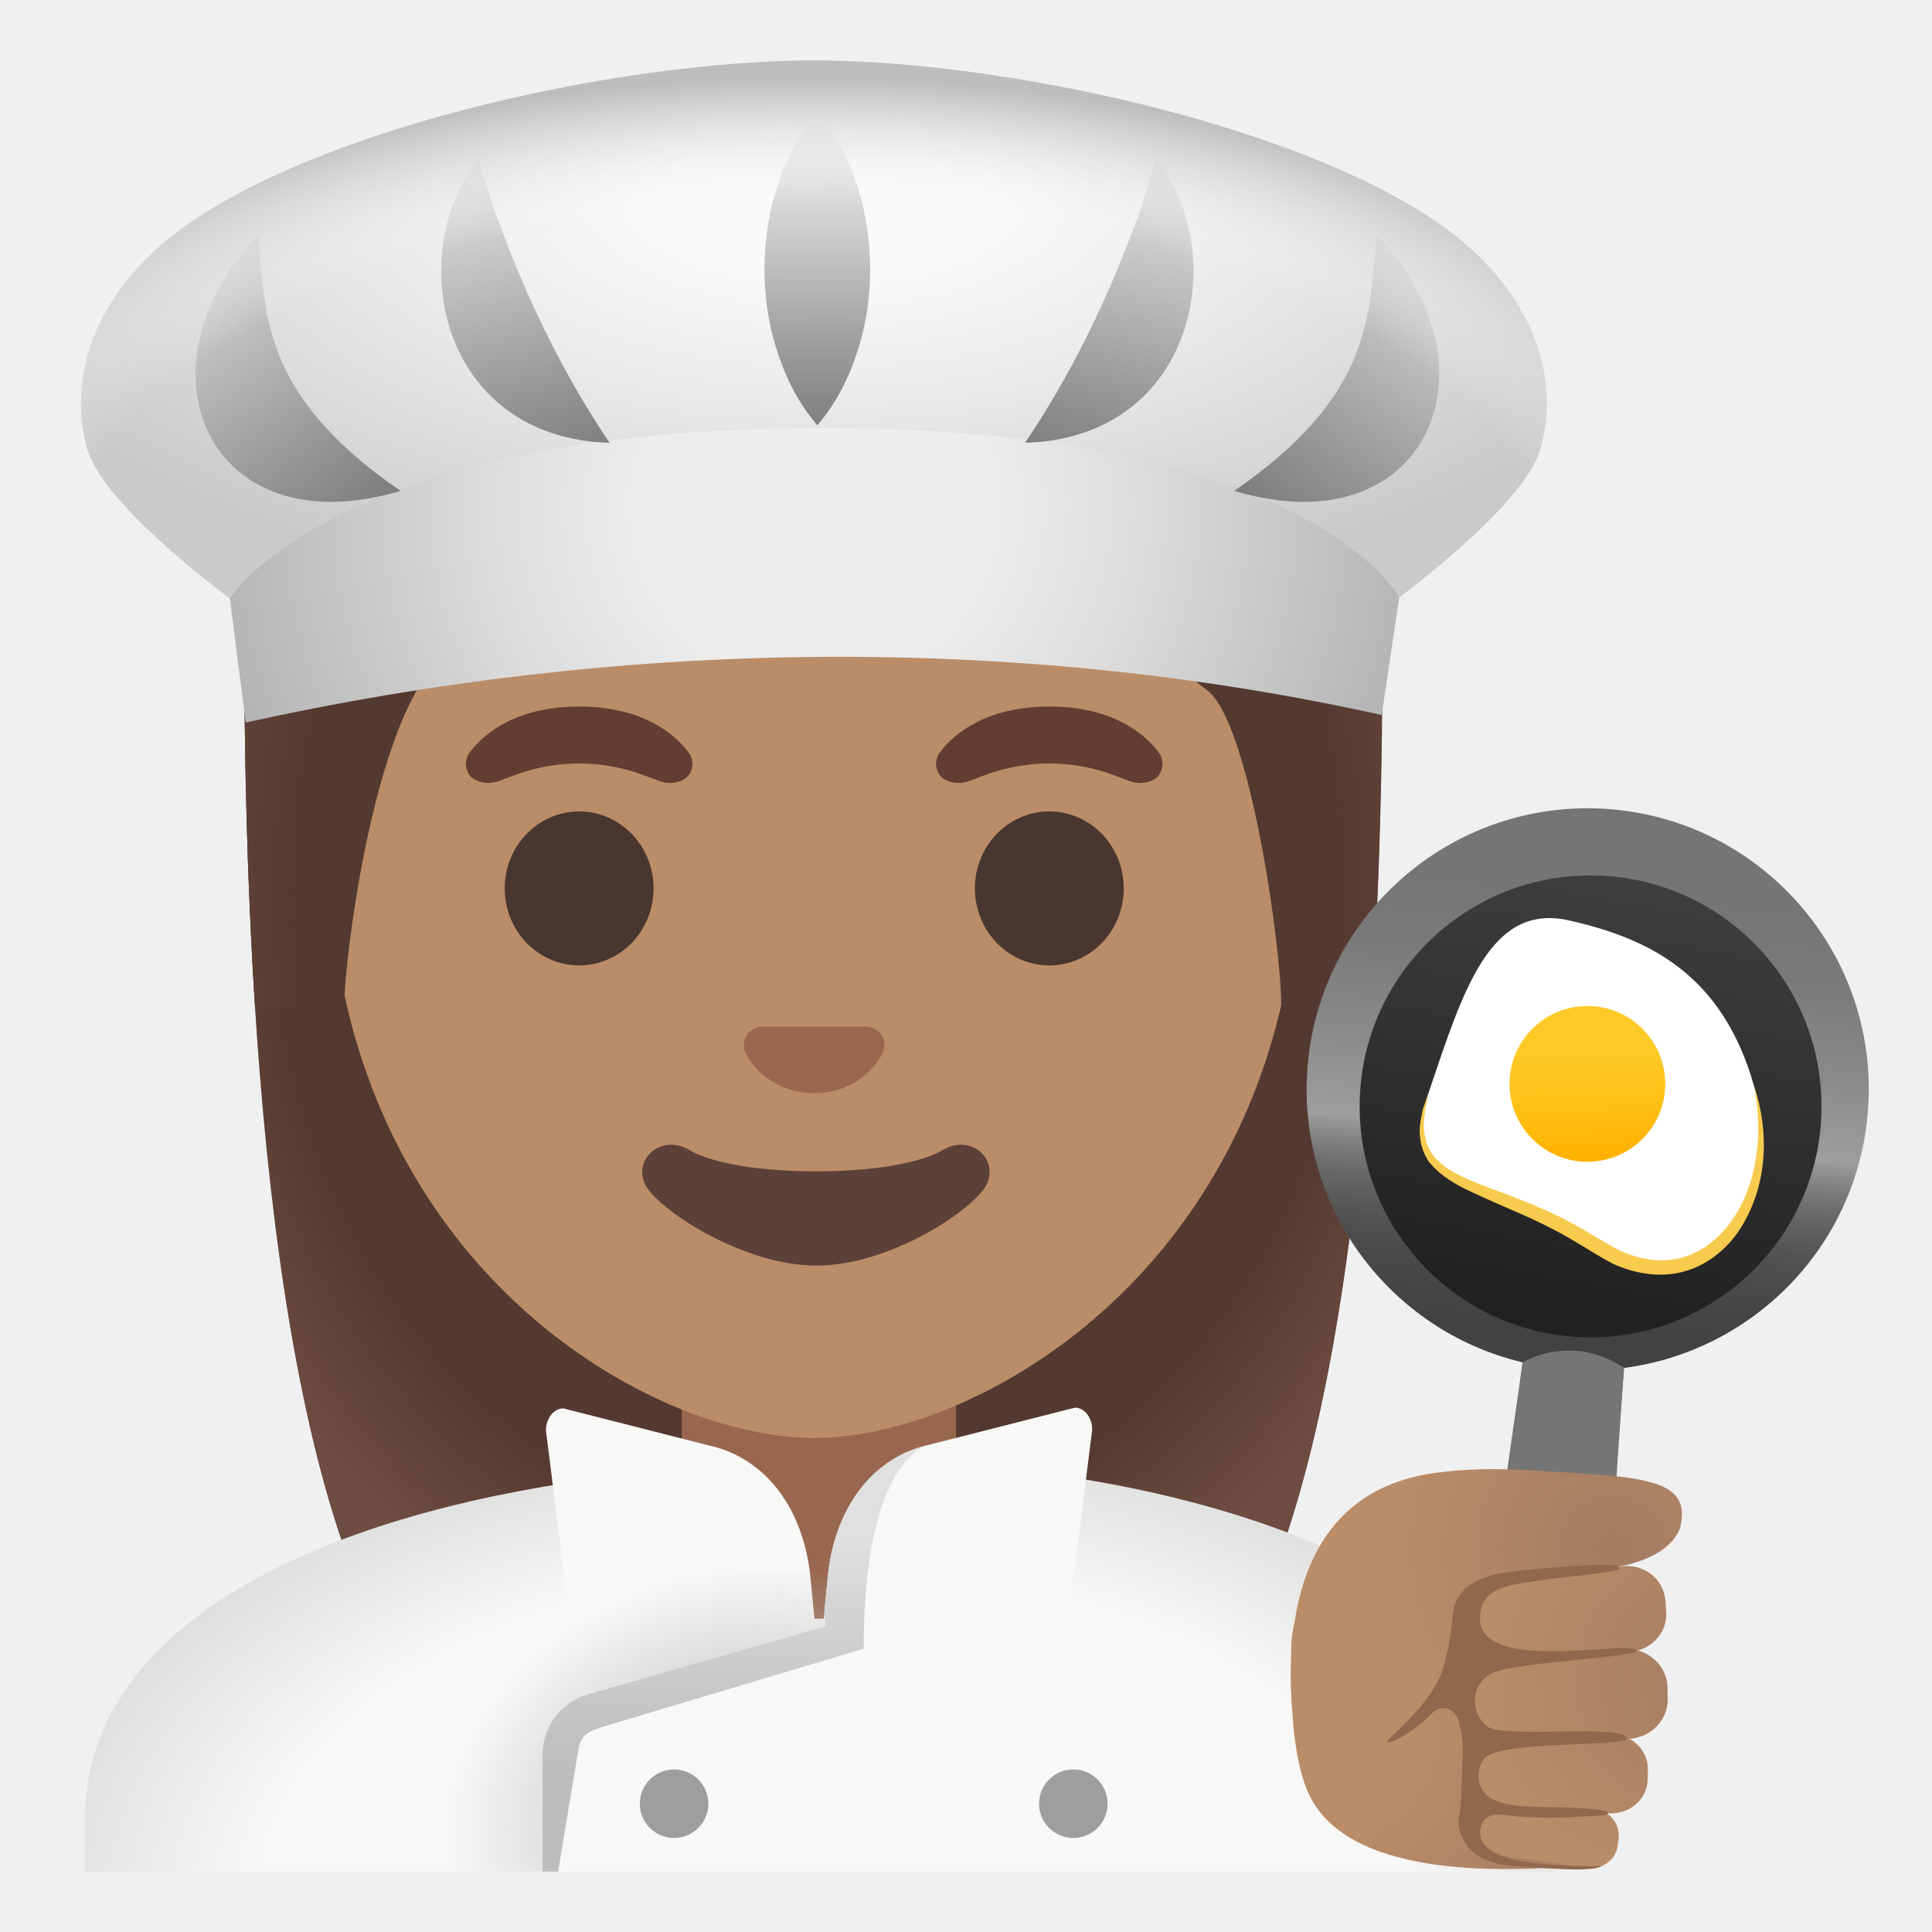
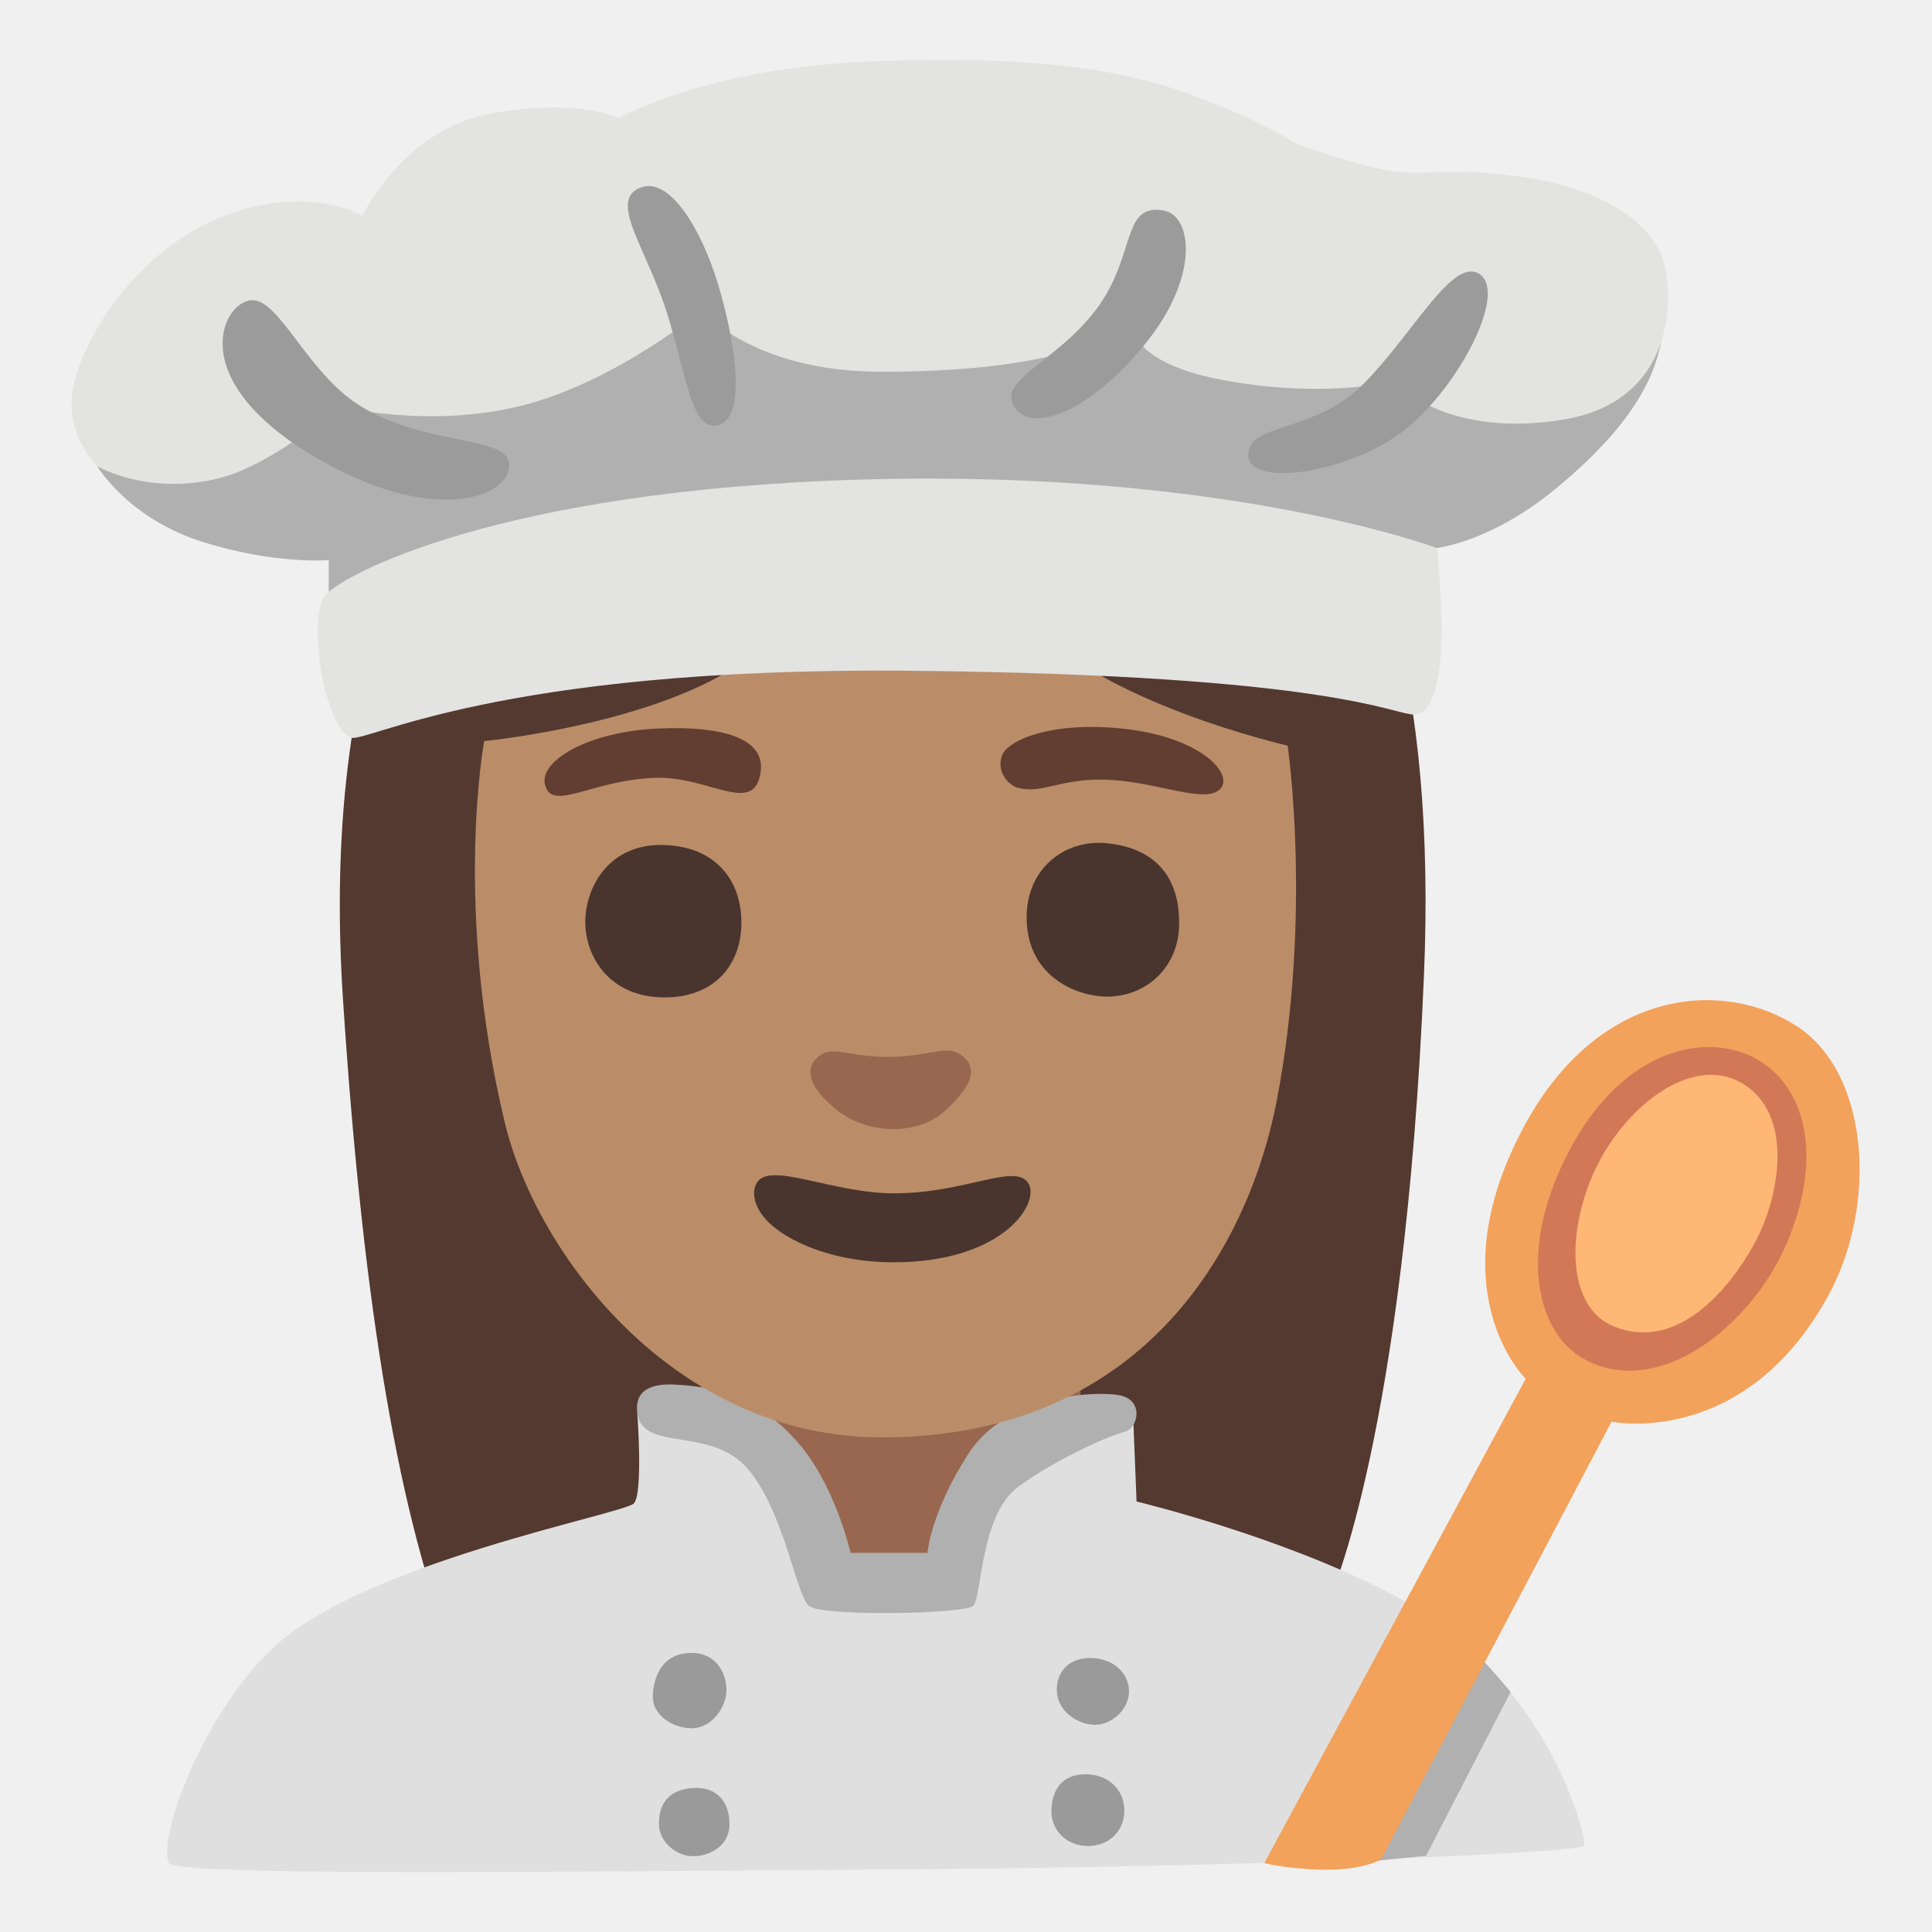
- <svg xmlns="http://www.w3.org/2000/svg" version="1.1" id="Layer_1" x="0px" y="0px" viewBox="0 0 128 128" style="enable-background:new 0 0 128 128;" xml:space="preserve">
-   <g id="hairGroup_1_">
-     <path id="hair_10_" style="fill:#543930;" d="M54.43,6.75c-38.54,0-38.24,35.64-38.24,36.21c0,23.08,1.76,55.69,11,68.52   c3.66,5.08,10.74,5.37,10.74,5.37l15.95-0.02l15.95,0.02c0,0,7.08-0.28,10.74-5.37c9.24-12.83,11-45.44,11-68.52   C91.59,42.39,92.97,6.75,54.43,6.75z" />
-     <radialGradient id="hairHighlights_2_" cx="53.895" cy="69.019" r="44.676" gradientTransform="matrix(1 0 0 -1.1901 0 141.1184)" gradientUnits="userSpaceOnUse">
-       <stop offset="0.794" style="stop-color:#6D4C41;stop-opacity:0" />
-       <stop offset="1" style="stop-color:#6D4C41" />
-     </radialGradient>
-     <path id="hairHighlights_1_" style="fill:url(#hairHighlights_2_);" d="M54.43,6.75c-38.54,0-38.24,35.64-38.24,36.21   c0,23.08,1.76,55.69,11,68.52c3.66,5.08,10.74,5.37,10.74,5.37l15.95-0.02l15.95,0.02c0,0,7.08-0.28,10.74-5.37   c9.24-12.83,11-45.44,11-68.52C91.59,42.39,92.97,6.75,54.43,6.75z" />
+ <svg xmlns="http://www.w3.org/2000/svg" version="1.1" id="a" x="0px" y="0px" viewBox="0 0 128 128" style="enable-background:new 0 0 128 128;" xml:space="preserve">
+   <path style="fill:#543930;" d="M88.08,105.95c0,0,4.98-10.8,6.26-41.3c1.63-38.56-15.6-48.76-33.53-49.76  C42.88,13.88,20.1,25.91,22.72,66.16c1.38,21.14,3.82,34.53,7.31,43.39c12.23,0.21,29.58,0.21,29.58,0.21L88.08,105.95L88.08,105.95  z" />
+   <path style="fill:#99674F;" d="M46.49,89.86l-0.24,7.77c0,0-0.85,8.28,12.62,8.28s12.87-7.67,12.87-7.67l-0.24-9.41l-25,1.02  L46.49,89.86z" />
+   <path style="fill:#DFDFDF;" d="M47.05,93.49l-4.83,0.11c0,0,0.4,5.29-0.22,6s-18.16,3.94-24.09,9.74  c-4.72,4.62-7.44,12.58-6.73,14.08c0.42,0.89,24.69,0.59,48.44,0.43s45.3-1.1,45.34-1.58c0.09-0.97-2.64-11.36-12.71-16.63  c-7.44-3.9-16.95-6.16-16.95-6.16l-0.24-6.01l-6.59,1.62l-6.38,6.46v2.39l-7.79-0.35l-2.92-7.08l-4.34-3.01L47.05,93.49z" />
+   <path style="fill:#B0B0B0;" d="M97.97,109.68c0,0,1,1.11,1.27,1.42s0.84,1,0.84,1l-5.6,10.85l-4.17,0.42l7.66-13.7V109.68z" />
+   <path style="fill:#F2A25B;" d="M83.76,123.44l17.32-32.09c0,0-5.96-5.84-0.11-16.72c5-9.29,13.32-9.76,18.11-6.62  s5.33,11.88,2.02,17.88c-5.57,10.12-14.33,8.3-14.33,8.3l-15.27,29c0,0-1.24,0.76-4.02,0.68c-2.39-0.07-3.72-0.44-3.72-0.44V123.44z  " />
+   <path style="fill:#D27857;" d="M104.86,89.99c4.95,2.83,11.23-2.12,13.58-7.77c2.36-5.65,1.18-10.28-2.12-12.09  s-9.11-0.71-12.72,6.83C100.58,83.26,101.93,88.32,104.86,89.99z" />
+   <path style="fill:#FFB775;" d="M106.9,87.87c4.26,1.75,7.69-2.55,9.26-5.34c1.73-3.06,2.83-8.79-0.86-10.83  c-3.28-1.81-7.77,1.65-9.73,6.04C103.78,81.75,103.84,86.61,106.9,87.87z" />
+   <path style="fill:#B0B0B0;" d="M42.22,93.6c0.31,2.63,4.88,0.87,7.31,3.7c2.43,2.83,3.21,8.39,4.07,9.1s10.24,0.54,10.86,0  s0.44-6.04,3.03-7.92s6.04-3.38,6.99-3.61s1.33-2.12-0.31-2.43s-7.52-0.02-10.03,3.9c-2.51,3.93-2.69,6.54-2.69,6.54h-5.1  c0,0-1.06-4.72-3.69-7.54c-2.2-2.36-4.4-3.45-8.01-3.61C42.83,91.65,42.06,92.32,42.22,93.6L42.22,93.6z" />
+   <path style="fill:#9A9A9A;" d="M45.83,109.51c-1.95,0-2.52,1.55-2.58,2.81s1.21,2.12,2.47,2.18c1.4,0.07,2.41-1.38,2.41-2.52  S47.44,109.51,45.83,109.51L45.83,109.51z" />
+   <path style="fill:#9A9A9A;" d="M72.39,109.85c-1.55-0.07-2.43,0.9-2.37,2.22s1.39,2.2,2.54,2.2s2.29-1.09,2.24-2.29  S73.71,109.91,72.39,109.85L72.39,109.85z" />
+   <path style="fill:#9A9A9A;" d="M69.66,119.92c-0.04,1.29,0.93,2.33,2.33,2.38s2.5-0.93,2.5-2.33s-1.05-2.42-2.58-2.42  S69.7,118.56,69.66,119.92L69.66,119.92z" />
+   <path style="fill:#9A9A9A;" d="M45.79,118.47c-1.76,0.16-2.17,1.37-2.13,2.46s1.13,2.05,2.25,2.05s2.42-0.68,2.42-2.13  S47.52,118.31,45.79,118.47z" />
+   <path style="fill:#BA8D68;" d="M63.59,33.17c-0.49,0-4.83,2.55-13.42,9.93c-5.56,4.78-18.09,6-18.09,6s-2.06,10.97,1.36,25.26  c2.09,8.73,11.27,20.94,25.09,20.87c17.86-0.08,24.35-13.45,26.05-22.27c2.38-12.32,0.73-23.56,0.73-23.56s-12.84-2.92-17.29-8.52  c-4.13-5.19-4.42-7.72-4.42-7.72L63.59,33.17z" />
+   <path style="fill:#99674F;" d="M59.01,70.02c-2.85,0.06-3.92-0.91-4.93,0.11c-0.92,0.94-0.1,2.28,1.44,3.47  c2.09,1.62,5.32,1.57,7,0.07c1.66-1.49,2.38-2.74,1.31-3.65C62.76,69.11,61.93,69.96,59.01,70.02L59.01,70.02z" />
+   <g>
+     <path style="fill:#613E31;" d="M36.24,52.33c0.74,1.2,3.25-0.68,7.25-0.8c3.27-0.09,6.12,2.23,6.79,0.11   c0.8-2.51-1.88-3.59-6.73-3.37c-4.96,0.23-8.3,2.45-7.3,4.05L36.24,52.33z" />
+     <path style="fill:#613E31;" d="M67.45,52.19c1.65,0.46,2.91-0.74,6.28-0.51c3.14,0.21,6.22,1.6,7.13,0.57s-1.44-3.49-6.62-3.99   c-4.68-0.46-7.53,0.8-7.87,1.83s0.4,1.92,1.08,2.11L67.45,52.19z" />
  </g>
-   <radialGradient id="SVGID_1_" cx="54.865" cy="2.158" r="67.35" gradientTransform="matrix(1 0 0 -0.5864 0 127.1027)" gradientUnits="userSpaceOnUse">
-     <stop offset="0.559" style="stop-color:#F8F8F7" />
-     <stop offset="1" style="stop-color:#C6C6C6" />
-   </radialGradient>
-   <path style="fill:url(#SVGID_1_);" d="M103.12,120.56c0-12.02-14.29-19.93-32.22-22.7v-3.24c-0.6,0-8.81,1.69-8.81,1.69H46.54  l-8.94-1.86l0.01,3.79c-17.63,2.7-31.99,9.89-31.99,22.32V124h97.5V120.56z" />
-   <g id="neck">
-     <path style="fill:#99674F;" d="M54.25,89.08h-9.08v7.02c0,0,7.99,0.92,7.99,11.14h2.7c0.3-11.24,7.48-11.24,7.48-11.24v-6.91   L54.25,89.08L54.25,89.08z" />
+   <g>
+     <path style="fill:#49352E;" d="M43.88,55.98c-3.82-0.06-5.31,3.25-5.08,5.59s2,4.57,5.36,4.51c3.2-0.05,4.96-2.17,4.96-4.96   S47.41,56.04,43.88,55.98L43.88,55.98z" />
+     <path style="fill:#49352E;" d="M73.38,55.87c-2.85-0.31-5.48,1.71-5.36,5.14c0.13,3.82,3.48,5.02,5.31,5.02   c2.62,0,4.74-1.94,4.79-4.74C78.18,58.15,76.58,56.21,73.38,55.87z" />
  </g>
-   <g id="collar_3_">
-     <path style="fill:#F8F8F7;" d="M54.04,108.06c-0.04-0.36-0.31-3.22-0.36-3.69c-0.54-4.86-3.3-7.83-6.61-8.58l-9.75-2.48   c-0.63,0-1.15,0.66-1.15,1.47l1.5,11.89l13.57,3.57L54.04,108.06z" />
-     <circle style="fill:#9E9E9E;" cx="44.66" cy="119.5" r="2.27" />
-     <circle style="fill:#9E9E9E;" cx="71.11" cy="119.5" r="2.27" />
-     <path style="fill:#F8F8F7;" d="M54.5,108.01c0.04-0.36,0.31-3.22,0.36-3.69c0.54-4.86,3.3-7.83,6.61-8.58l9.75-2.48   c0.63,0,1.14,0.66,1.14,1.47l-1.5,11.89l-13.57,3.57L54.5,108.01z" />
-     <radialGradient id="SVGID_2_" cx="49.156" cy="8.913" r="19.949" gradientTransform="matrix(0.9631 -0.2692 -0.2034 -0.7275 3.6324 138.8111)" gradientUnits="userSpaceOnUse">
-       <stop offset="0.153" style="stop-color:#BDBDBD" />
-       <stop offset="1" style="stop-color:#BDBDBD;stop-opacity:0" />
-     </radialGradient>
-     <path style="fill:url(#SVGID_2_);" d="M56.21,104.36c-2.19-0.08-6.2-0.82-10.48-0.02c-10.97,2.07-17.55,10.46-16.09,17.72   c0.14,0.68,0.37,1.32,0.65,1.94h5.67l1.21-9.93c1.4-1.52,19.16-5.74,19.16-5.74L56.21,104.36z" />
-     <linearGradient id="SVGID_3_" gradientUnits="userSpaceOnUse" x1="48.712" y1="4.044" x2="48.712" y2="26.101" gradientTransform="matrix(1 0 0 -1 0 128)">
-       <stop offset="0.299" style="stop-color:#BDBDBD" />
-       <stop offset="0.657" style="stop-color:#CDCDCD" />
-       <stop offset="1" style="stop-color:#E0E0E0" />
-     </linearGradient>
-     <path style="fill:url(#SVGID_3_);" d="M54.85,104.33c-0.05,0.43-0.19,1.99-0.24,2.48l0.09,0.94l-16.03,4.59   c-1.63,0.6-2.72,2.15-2.72,3.89V124h1.03c0,0,1.19-7.26,1.37-8.23s0.95-1.14,1.4-1.31l17.47-5.23c0-12.62,4.25-13.48,4.25-13.48   C58.15,96.5,55.39,99.47,54.85,104.33z" />
-   </g>
-   <path id="head" style="fill:#BA8D68;" d="M53.94,95.27c-2.3,0-4.91-0.5-7.56-1.43C35.04,89.83,21.8,77.5,21.8,55.95  c0-28.72,17.31-38.91,32.13-38.91s32.13,10.19,32.13,38.91c0,21.58-13.26,33.9-24.61,37.9C58.82,94.78,56.22,95.27,53.94,95.27z" />
-   <path id="mouth" style="fill:#5D4037;" d="M62.47,76.19c-3.19,1.89-13.63,1.89-16.81,0c-1.83-1.09-3.7,0.58-2.94,2.24  c0.75,1.63,6.44,5.42,11.37,5.42s10.55-3.79,11.3-5.42C66.15,76.76,64.3,75.1,62.47,76.19z" />
-   <g id="eyebrows">
-     <path style="fill:#613E31;" d="M45.6,49.82c-0.93-1.23-3.07-3.01-7.23-3.01s-6.31,1.79-7.23,3.01c-0.41,0.54-0.31,1.17-0.02,1.55   c0.26,0.35,1.04,0.68,1.9,0.39s2.54-1.16,5.35-1.18c2.81,0.02,4.49,0.89,5.35,1.18s1.64-0.03,1.9-0.39   C45.91,50.99,46.01,50.36,45.6,49.82z" />
-     <path style="fill:#613E31;" d="M76.75,49.82c-0.93-1.23-3.07-3.01-7.23-3.01s-6.31,1.79-7.23,3.01c-0.41,0.54-0.31,1.17-0.02,1.55   c0.26,0.35,1.04,0.68,1.9,0.39s2.54-1.16,5.35-1.18c2.81,0.02,4.49,0.89,5.35,1.18s1.64-0.03,1.9-0.39   C77.05,50.99,77.16,50.36,76.75,49.82z" />
-   </g>
-   <g id="eyes">
-     <ellipse style="fill:#49362E;" cx="38.37" cy="58.86" rx="4.93" ry="5.1" />
-     <ellipse style="fill:#49362E;" cx="69.52" cy="58.86" rx="4.93" ry="5.1" />
-   </g>
-   <path id="nose" style="fill:#99674F;" d="M57.8,68.1c-0.11-0.04-0.21-0.07-0.32-0.08h-7.08c-0.11,0.01-0.22,0.04-0.32,0.08  c-0.64,0.26-0.99,0.92-0.69,1.63c0.3,0.71,1.71,2.69,4.55,2.69s4.25-1.99,4.55-2.69C58.8,69.03,58.44,68.36,57.8,68.1z" />
-   <g id="hairGroup">
-     <path id="hair_5_" style="fill:#543930;" d="M54.43,6.75c-38.54,0-38.24,35.64-38.24,36.21c0,7.29,0.18,15.53,0.71,23.8l5.91-0.11   c-0.05-2.74,2.27-22.61,8-23.9c21.02-4.72,32.91-17.87,32.91-17.87c3.09,6.75,12.76,18.34,16.24,20.84   c2.85,2.06,4.97,17.32,4.92,20.92l5.99,0.12c0-0.05,0.02-0.1,0.02-0.15c0.53-8.22,0.7-16.41,0.7-23.66   C91.59,42.39,92.97,6.75,54.43,6.75z" />
-     <radialGradient id="hairHighlights_3_" cx="54.208" cy="69.06" r="45.321" gradientTransform="matrix(1 0 0 -1.2135 0 142.7472)" gradientUnits="userSpaceOnUse">
-       <stop offset="0.754" style="stop-color:#6D4C41;stop-opacity:0" />
-       <stop offset="1" style="stop-color:#6D4C41" />
-     </radialGradient>
-     <path id="hairHighlights" style="fill:url(#hairHighlights_3_);" d="M54.43,6.75c-38.54,0-38.24,35.64-38.24,36.21   c0,7.29,0.18,15.53,0.71,23.8l5.91-0.01c-0.05-2.74,2.27-22.71,8-24c21.02-4.72,32.91-17.87,32.91-17.87   c3.09,6.75,12.76,18.34,16.24,20.84c2.85,2.06,4.97,17.32,4.92,20.92l5.99,0.12c0-0.05,0.02-0.1,0.02-0.15   c0.53-8.22,0.7-16.41,0.7-23.66C91.59,42.39,92.97,6.75,54.43,6.75z" />
-   </g>
-   <g id="hat">
-     <radialGradient id="SVGID_4_" cx="54.669" cy="115.069" r="60.295" gradientTransform="matrix(1 0 0 -0.455 0 65.2872)" gradientUnits="userSpaceOnUse">
-       <stop offset="0.177" style="stop-color:#FAFAFA" />
-       <stop offset="0.501" style="stop-color:#EAEAEA" />
-       <stop offset="1" style="stop-color:#CACACA" />
-     </radialGradient>
-     <path style="fill:url(#SVGID_4_);" d="M94.88,14.5C85.23,8.1,66.39,4.05,54.04,4v0C54,4,53.96,4,53.92,4c-0.04,0-0.08,0-0.12,0v0   C41.44,4.05,22.61,8.1,12.96,14.5c-6.07,4.02-8.66,9.79-7.2,15.18C6.85,33.69,16,40.22,16,40.22c11.16,5.24,12.22-3.69,37.92-3.72   c25.7,0.03,26.76,8.96,37.92,3.72c0,0,9.15-6.53,10.24-10.55C103.54,24.28,100.95,18.52,94.88,14.5z" />
-     <radialGradient id="SVGID_5_" cx="54.004" cy="94.382" r="40.653" gradientTransform="matrix(1 6.500000e-03 6.400000e-03 -0.9763 -0.6037 125.4101)" gradientUnits="userSpaceOnUse">
-       <stop offset="0.288" style="stop-color:#EDEDED" />
-       <stop offset="0.526" style="stop-color:#DDDDDD" />
-       <stop offset="0.989" style="stop-color:#B4B4B4" />
-       <stop offset="1" style="stop-color:#B3B3B3" />
-     </radialGradient>
-     <path style="fill:url(#SVGID_5_);" d="M16.28,47.87l-1.05-8.22c0,0,6.93-11.29,39.26-11.29S92.7,39.59,92.7,39.59l-1.16,7.78   C66.84,41.9,40.9,42.42,16.28,47.87z" />
-     <linearGradient id="SVGID_6_" gradientUnits="userSpaceOnUse" x1="29.373" y1="118.864" x2="36.873" y2="97.364" gradientTransform="matrix(1 0 0 -1 0 128)">
-       <stop offset="0" style="stop-color:#757575;stop-opacity:0" />
-       <stop offset="1" style="stop-color:#757575;stop-opacity:0.9" />
-     </linearGradient>
-     <path style="fill:url(#SVGID_6_);" d="M31.69,10.52c0,0,2.55,9.74,8.7,18.82C29.04,28.99,26.75,16.75,31.69,10.52z" />
-     <linearGradient id="SVGID_7_" gradientUnits="userSpaceOnUse" x1="10.999" y1="110.245" x2="25.499" y2="95.12" gradientTransform="matrix(1 0 0 -1 0 128)">
-       <stop offset="0" style="stop-color:#757575;stop-opacity:0" />
-       <stop offset="1" style="stop-color:#757575;stop-opacity:0.9" />
-     </linearGradient>
-     <path style="fill:url(#SVGID_7_);" d="M17.09,15.59c0.54,5.17,0.1,10.5,9.44,16.93C13.86,36.33,8.61,24.42,17.09,15.59z" />
-     <linearGradient id="SVGID_8_" gradientUnits="userSpaceOnUse" x1="273.046" y1="118.864" x2="280.546" y2="97.364" gradientTransform="matrix(-1 0 0 -1 351.9712 128)">
-       <stop offset="0" style="stop-color:#757575;stop-opacity:0" />
-       <stop offset="1" style="stop-color:#757575;stop-opacity:0.9" />
-     </linearGradient>
-     <path style="fill:url(#SVGID_8_);" d="M76.61,10.52c0,0-2.55,9.74-8.7,18.82C79.25,28.99,81.55,16.75,76.61,10.52z" />
-     <linearGradient id="SVGID_9_" gradientUnits="userSpaceOnUse" x1="254.671" y1="110.246" x2="269.171" y2="95.121" gradientTransform="matrix(-1 0 0 -1 351.9712 128)">
-       <stop offset="0" style="stop-color:#757575;stop-opacity:0" />
-       <stop offset="1" style="stop-color:#757575;stop-opacity:0.9" />
-     </linearGradient>
-     <path style="fill:url(#SVGID_9_);" d="M91.21,15.59c-0.54,5.17-0.1,10.5-9.44,16.93C94.44,36.33,99.69,24.42,91.21,15.59z" />
-     <g>
-       <linearGradient id="SVGID_10_" gradientUnits="userSpaceOnUse" x1="54.151" y1="120.577" x2="54.151" y2="99.805" gradientTransform="matrix(1 0 0 -1 0 128)">
-         <stop offset="0" style="stop-color:#757575;stop-opacity:0" />
-         <stop offset="1" style="stop-color:#757575;stop-opacity:0.9" />
-       </linearGradient>
-       <path style="fill:url(#SVGID_10_);" d="M54.15,7.42c1.45,1.73,2.2,3.46,2.74,5.19c0.53,1.73,0.75,3.46,0.76,5.19    c0,1.73-0.22,3.46-0.75,5.19c-0.54,1.73-1.29,3.46-2.75,5.19c-1.46-1.73-2.21-3.46-2.75-5.19c-0.53-1.73-0.75-3.46-0.75-5.19    c0.01-1.73,0.23-3.46,0.76-5.19C51.95,10.89,52.7,9.15,54.15,7.42z" />
-     </g>
-   </g>
-   <radialGradient id="SVGID_11_" cx="53.435" cy="89.204" r="66.065" gradientTransform="matrix(1 0 0 -0.509 0 84.201)" gradientUnits="userSpaceOnUse">
-     <stop offset="0.752" style="stop-color:#FAFAFA;stop-opacity:0" />
-     <stop offset="0.831" style="stop-color:#EAEAEA;stop-opacity:0.321" />
-     <stop offset="0.986" style="stop-color:#C1C1C1;stop-opacity:0.943" />
-     <stop offset="1" style="stop-color:#BDBDBD" />
-   </radialGradient>
-   <path style="fill:url(#SVGID_11_);" d="M94.88,14.5C85.23,8.1,66.39,4.05,54.04,4v0C54,4,53.96,4,53.92,4c-0.04,0-0.08,0-0.12,0v0  C41.44,4.05,22.61,8.1,12.96,14.5c-6.07,4.02-8.66,9.79-7.2,15.18C6.85,33.69,16,40.22,16,40.22c11.16,5.24,12.22-3.69,37.92-3.72  c25.7,0.03,26.76,8.96,37.92,3.72c0,0,9.15-6.53,10.24-10.55C103.54,24.28,100.95,18.52,94.88,14.5z" />
-   <g id="pan_1_">
-     <g>
-       <linearGradient id="SVGID_12_" gradientUnits="userSpaceOnUse" x1="106.946" y1="74.475" x2="102.651" y2="28.826" gradientTransform="matrix(1 0 0 -1 0 128)">
-         <stop offset="0.119" style="stop-color:#757575" />
-         <stop offset="0.226" style="stop-color:#7A7A7A" />
-         <stop offset="0.359" style="stop-color:#8A8A8A" />
-         <stop offset="0.479" style="stop-color:#9E9E9E" />
-         <stop offset="0.488" style="stop-color:#969696" />
-         <stop offset="0.524" style="stop-color:#7B7B7B" />
-         <stop offset="0.566" style="stop-color:#656565" />
-         <stop offset="0.615" style="stop-color:#545454" />
-         <stop offset="0.676" style="stop-color:#494949" />
-         <stop offset="0.76" style="stop-color:#424242" />
-         <stop offset="0.996" style="stop-color:#404040" />
-       </linearGradient>
-       <path style="fill:url(#SVGID_12_);" d="M106.68,53.61c-10.25-0.82-19.23,6.82-20.05,17.07c-0.75,9.28,5.46,17.5,14.25,19.58    l-1.25,9.78c0.01,0,7.07,0.8,7.16,0.82l0.81-10.23c8.54-1.11,15.44-8.05,16.15-16.97C124.58,63.41,116.93,54.44,106.68,53.61z" />
-     </g>
-     <linearGradient id="SVGID_13_" gradientUnits="userSpaceOnUse" x1="103.012" y1="41.94" x2="108.51" y2="71.632" gradientTransform="matrix(1 0 0 -1 0 128)">
-       <stop offset="0" style="stop-color:#212121" />
-       <stop offset="0.996" style="stop-color:#404040" />
-     </linearGradient>
-     <circle style="fill:url(#SVGID_13_);" cx="105.38" cy="73.3" r="15.3" />
-     <path style="fill:#FFFFFF;" d="M116.22,71.99c2.1,7.47-3.29,15.26-10.41,10.57s-13.41-3.51-11.15-10.2   c2.26-6.69,4.04-12.57,9.29-11.38C109.2,62.16,114.12,64.51,116.22,71.99z" />
-     <linearGradient id="SVGID_14_" gradientUnits="userSpaceOnUse" x1="122.226" y1="76.978" x2="122.226" y2="67.42" gradientTransform="matrix(0.9982 -0.0594 -0.0594 -0.9982 -12.5668 150.8044)">
-       <stop offset="0" style="stop-color:#FFCA28" />
-       <stop offset="0.341" style="stop-color:#FFC825" />
-       <stop offset="0.629" style="stop-color:#FFC21A" />
-       <stop offset="0.898" style="stop-color:#FFB809" />
-       <stop offset="1" style="stop-color:#FFB300" />
-     </linearGradient>
-     <circle style="fill:url(#SVGID_14_);" cx="105.17" cy="71.81" r="5.16" />
-     <g>
-       <path style="fill:#F7CB4D;" d="M116.22,71.99c0.99,2.92,0.9,6.35-0.76,9.15c-0.81,1.39-2.13,2.57-3.75,3.06    c-1.62,0.5-3.37,0.2-4.85-0.47c-1.47-0.79-2.65-1.63-4.03-2.32c-1.35-0.71-2.77-1.28-4.18-1.91c-1.39-0.64-2.93-1.23-3.99-2.54    c-0.47-0.69-0.65-1.53-0.59-2.32c0.04-0.39,0.12-0.78,0.2-1.16l0.39-1.1l-0.24,1.13c-0.04,0.38-0.09,0.76-0.09,1.14    c0.02,0.75,0.26,1.47,0.71,2.02c0.98,1.07,2.47,1.59,3.9,2.13c1.45,0.53,2.9,1.1,4.32,1.78c1.4,0.67,2.77,1.61,4.03,2.26    c1.32,0.61,2.79,0.86,4.16,0.47c1.37-0.36,2.54-1.35,3.37-2.56c0.83-1.22,1.33-2.68,1.54-4.18    C116.59,75.05,116.5,73.51,116.22,71.99z" />
-     </g>
-     <path style="fill:#757575;" d="M99.29,101.61c0-0.37,1.59-11.35,1.59-11.35l0.21-0.11c1.94-0.97,4.24-0.89,6.1,0.23l0.4,0.24   l-0.81,11.86L99.29,101.61z" />
-   </g>
-   <g id="hand_1_">
-     <radialGradient id="palm_1_" cx="34.068" cy="138.876" r="19.833" gradientTransform="matrix(-0.0347 -0.9994 -1.0566 0.0367 235.3496 144.0109)" gradientUnits="userSpaceOnUse">
-       <stop offset="0.307" style="stop-color:#BA8D68" />
-       <stop offset="1" style="stop-color:#A47B62" />
-     </radialGradient>
-     <path id="palm_2_" style="fill:url(#palm_1_);" d="M97.36,102.75c-1.08,0.18-2.14,0.45-3.13,0.9c-1.42,0.64-8.25-1.36-8.67,5.22   c-0.04,1.82-0.21,7.54,1.33,10.34c3.22,5.86,15.29,4.41,16.21,4.56c5.76,0.9,3.18-17.62-0.07-19.98c-0.41-0.26-1.07-0.6-1.64-0.91   C100.25,102.27,98.48,102.57,97.36,102.75z" />
-     <radialGradient id="finger_1_" cx="113.893" cy="15.084" r="14.532" gradientTransform="matrix(0.936 -0.352 -0.352 -0.936 9.5204 164.3681)" gradientUnits="userSpaceOnUse">
-       <stop offset="0" style="stop-color:#A47B62" />
-       <stop offset="1" style="stop-color:#BA8D68" />
-     </radialGradient>
-     <path id="finger_9_" style="fill:url(#finger_1_);" d="M105.44,119.83l-6.5-0.14c-0.83-0.04-1.52,0.52-1.66,1.29l0,0   c-0.16,0.84,0.46,1.64,1.35,1.81l6.43,0.96c1.03,0.18,2.01-0.5,2.12-1.5l0.06-0.51C107.32,120.72,106.51,119.84,105.44,119.83z" />
-     <radialGradient id="finger_2_" cx="108.569" cy="26.519" r="14.517" gradientTransform="matrix(1.0148 0.1678 0.1671 -0.9861 -7.6601 110.5846)" gradientUnits="userSpaceOnUse">
-       <stop offset="0" style="stop-color:#A47B62" />
-       <stop offset="1" style="stop-color:#BA8D68" />
-     </radialGradient>
-     <path id="finger_8_" style="fill:url(#finger_2_);" d="M85.61,113.31c0,0,1.31,0.91,3.32,1.71c6.1,2.42,6.84-5.05,6.99-6.21   c0.74-5.93,5.99-4.61,10.44-4.91c0.93-0.06,4.08-0.54,4.94-2.63c0.89-3.47-2.66-3.42-10.16-3.87c-2.04-0.12-4.08-0.09-6.11,0.19   C85.35,98.95,85.28,108.86,85.61,113.31z" />
-     <radialGradient id="finger_3_" cx="114.908" cy="15.935" r="16.518" gradientTransform="matrix(0.9978 -0.0658 -0.0658 -0.9978 0.9104 134.6742)" gradientUnits="userSpaceOnUse">
-       <stop offset="0" style="stop-color:#A47B62" />
-       <stop offset="1" style="stop-color:#BA8D68" />
-     </radialGradient>
-     <path id="finger_7_" style="fill:url(#finger_3_);" d="M107.46,109.27l-9.31,0.79c-1.25,0.09-1.27,1.04-1.33,2.23l0,0   c-0.09,1.29,0.06,2.39,1.42,2.48l9.35,0.44c1.58,0.08,2.92-1.12,2.9-2.63l-0.01-0.77C110.44,110.26,109.06,109.1,107.46,109.27z" />
-     <radialGradient id="finger_5_" cx="115.466" cy="16.437" r="15.785" gradientTransform="matrix(0.9971 0.0764 0.0764 -0.9971 -2.4216 119.2554)" gradientUnits="userSpaceOnUse">
-       <stop offset="0" style="stop-color:#A47B62" />
-       <stop offset="1" style="stop-color:#BA8D68" />
-     </radialGradient>
-     <path id="finger_6_" style="fill:url(#finger_5_);" d="M107.33,103.79l-7.99,1.12c-1.19,0.15-2.04,1.12-2.04,2.25l0,0   c-0.02,1.24,1.06,2.23,2.36,2.24l8.09,0.06c1.51,0,2.74-1.21,2.64-2.66l-0.05-0.74C110.23,104.58,108.86,103.54,107.33,103.79z" />
-     <radialGradient id="finger_10_" cx="113.99" cy="16.128" r="15.79" gradientTransform="matrix(0.9746 -0.2241 -0.2241 -0.9746 5.3693 151.5126)" gradientUnits="userSpaceOnUse">
-       <stop offset="0" style="stop-color:#A47B62" />
-       <stop offset="1" style="stop-color:#BA8D68" />
-     </radialGradient>
-     <path id="finger_4_" style="fill:url(#finger_10_);" d="M106.61,114.92l-7.37,0.41c-1.1,0.04-1.95,0.85-2.05,1.89l0,0   c-0.12,1.12,0.78,2.11,1.97,2.23l7.37,0.68c1.38,0.12,2.59-0.88,2.63-2.21l0.02-0.68C109.18,115.88,108.02,114.81,106.61,114.92z" />
-     <path id="tone_1_" style="fill:#91674D;" d="M107.78,115.2c0.11-1.04-8.25,0.03-9.27-0.83c-1.17-0.98-1.05-2.88,0.4-3.54   c1.62-0.73,9.51-1.02,9.51-1.46c-0.01-0.82-10.3,1.6-10.37-2.1c-0.04-2.29,2.38-2.28,4-2.57c0.96-0.18,5.22-0.5,5.22-0.8   c0-0.3-1.05-0.2-1.16-0.21c-0.78-0.07-5.74,0.31-7.07,0.63c-2.21,0.52-2.74,1.76-2.79,2.72c-0.06,1.12-0.35,2.61-0.71,3.67   c-0.76,2.26-3.52,4.36-3.61,4.66c-0.09,0.33,1.75-0.6,2.9-1.82c0.68-0.72,1.62-0.38,1.84,0.58c0.14,0.59,0.24,1.13,0.24,1.38   c-0.01,0.52-0.04,3.6-0.21,4.66c-0.07,0.41-0.1,0.73,0.03,1.18c0.09,0.33,0.25,0.64,0.46,0.92c0.94,1.24,2.62,1.35,4,1.41   c0.83,0.04,4.14,0.4,4.91-0.04c-1.83-0.02-8.3,0.14-8.03-2.37c0.18-1.4,1.46-1.01,2.42-0.93c1.08,0.09,3.09,0.13,4.17,0.01   c0.3-0.03,1.88,0,1.88-0.23c0-0.34-3.32-0.38-3.69-0.39c-1.34-0.04-4.15,0.18-4.77-1.41c-0.23-0.58-0.14-1.31,0.25-1.81   C99.25,115.31,107.73,115.73,107.78,115.2z" />
+   <path style="fill:#49352E;" d="M59.23,79.06c-4.06,0-8.15-2.1-9.06-0.74c-0.41,0.6-0.28,1.78,0.98,2.87  c1.47,1.27,4.36,2.42,7.92,2.44c7.51,0.05,9.97-4.08,9.01-5.31S63.92,79.06,59.23,79.06z" />
+   <g>
+     <path style="fill:#B0B0B0;" d="M64.12,13.53L6.46,30.92c0,0,2.01,3.38,6.84,4.94s8.48,1.25,8.48,1.25v4.5l54.47-4.16l18.96-1.15   c0,0,3.52-0.36,7.82-3.89c5.4-4.44,7.17-8.07,7.17-11.46S64.12,13.53,64.12,13.53z" />
+     <path style="fill:#E3E3E2;" d="M6.46,30.92c0,0-2.15-2.04-1.64-5.09s3.96-9.2,10.07-11.54c5.57-2.13,9.12,0,9.12,0   s2.75-5.77,8.61-6.79s8.39,0.34,8.39,0.34s5.55-3.3,16.64-3.77c9.27-0.39,15.81,0.26,20.81,2.04s7.44,3.42,7.44,3.42   s4.65,1.7,6.88,1.87s3.36-0.34,8.18,0.34s8.78,2.88,9.38,6.11c0.6,3.22-0.13,8.85-6.76,9.95s-9.93-1.54-9.93-1.54l-1.64-0.93   c0,0-4.57,1.09-11.19-0.19s-5.88-4.2-5.88-4.2s-1.83,3.69-16.53,3.69c-8.57,0-11.92-4.07-11.92-4.07s-5.59,4.67-11.79,6.28   s-12.22,0.08-12.22,0.08s-4.3,3.82-7.92,4.75c-3.61,0.93-6.63,0-8.09-0.76L6.46,30.92z" />
+     <path style="fill:#E3E3E2;" d="M21.64,39.33c-1.12,1.24-0.37,5.68,0,6.76c0.42,1.24,0.7,2.21,1.54,2.76s9.37-4.69,37.21-4.41   s31.89,2.9,33.29,2.9s1.82-2.9,1.82-5.51s-0.28-5.51-0.28-5.51s-13.85-5.24-38.05-4.55c-24.2,0.69-34.41,6.34-35.53,7.58   L21.64,39.33z" />
+     <path style="fill:#9B9B9B;" d="M23.93,26.93c-3.58-2.17-5.42-7.21-7.31-7.04s-4.51,5.33,4.47,10.52   c7.49,4.33,12.48,2.63,12.65,0.51S28.4,29.65,23.93,26.93z" />
+     <path style="fill:#9B9B9B;" d="M43.81,19.63c1.52,4.11,1.81,8.69,3.53,8.57c2.41-0.17,1.2-6.28,0.17-9.58s-3.1-6.96-5.08-6.19   s0,3.48,1.38,7.21V19.63z" />
+     <path style="fill:#9B9B9B;" d="M67.3,27.1c1.32,1.68,5.34-0.17,8.78-4.58s2.83-8.25,1.03-8.57c-2.84-0.51-1.81,2.97-4.47,6.53   S65.84,25.23,67.3,27.1z" />
+     <path style="fill:#9B9B9B;" d="M97.94,18.11c-1.76-0.94-4.17,3.77-7.49,7.21s-7.75,2.63-7.75,4.83s6.8,1.19,10.41-1.7   s6.88-9.25,4.82-10.35L97.94,18.11z" />
  </g>
</svg>
